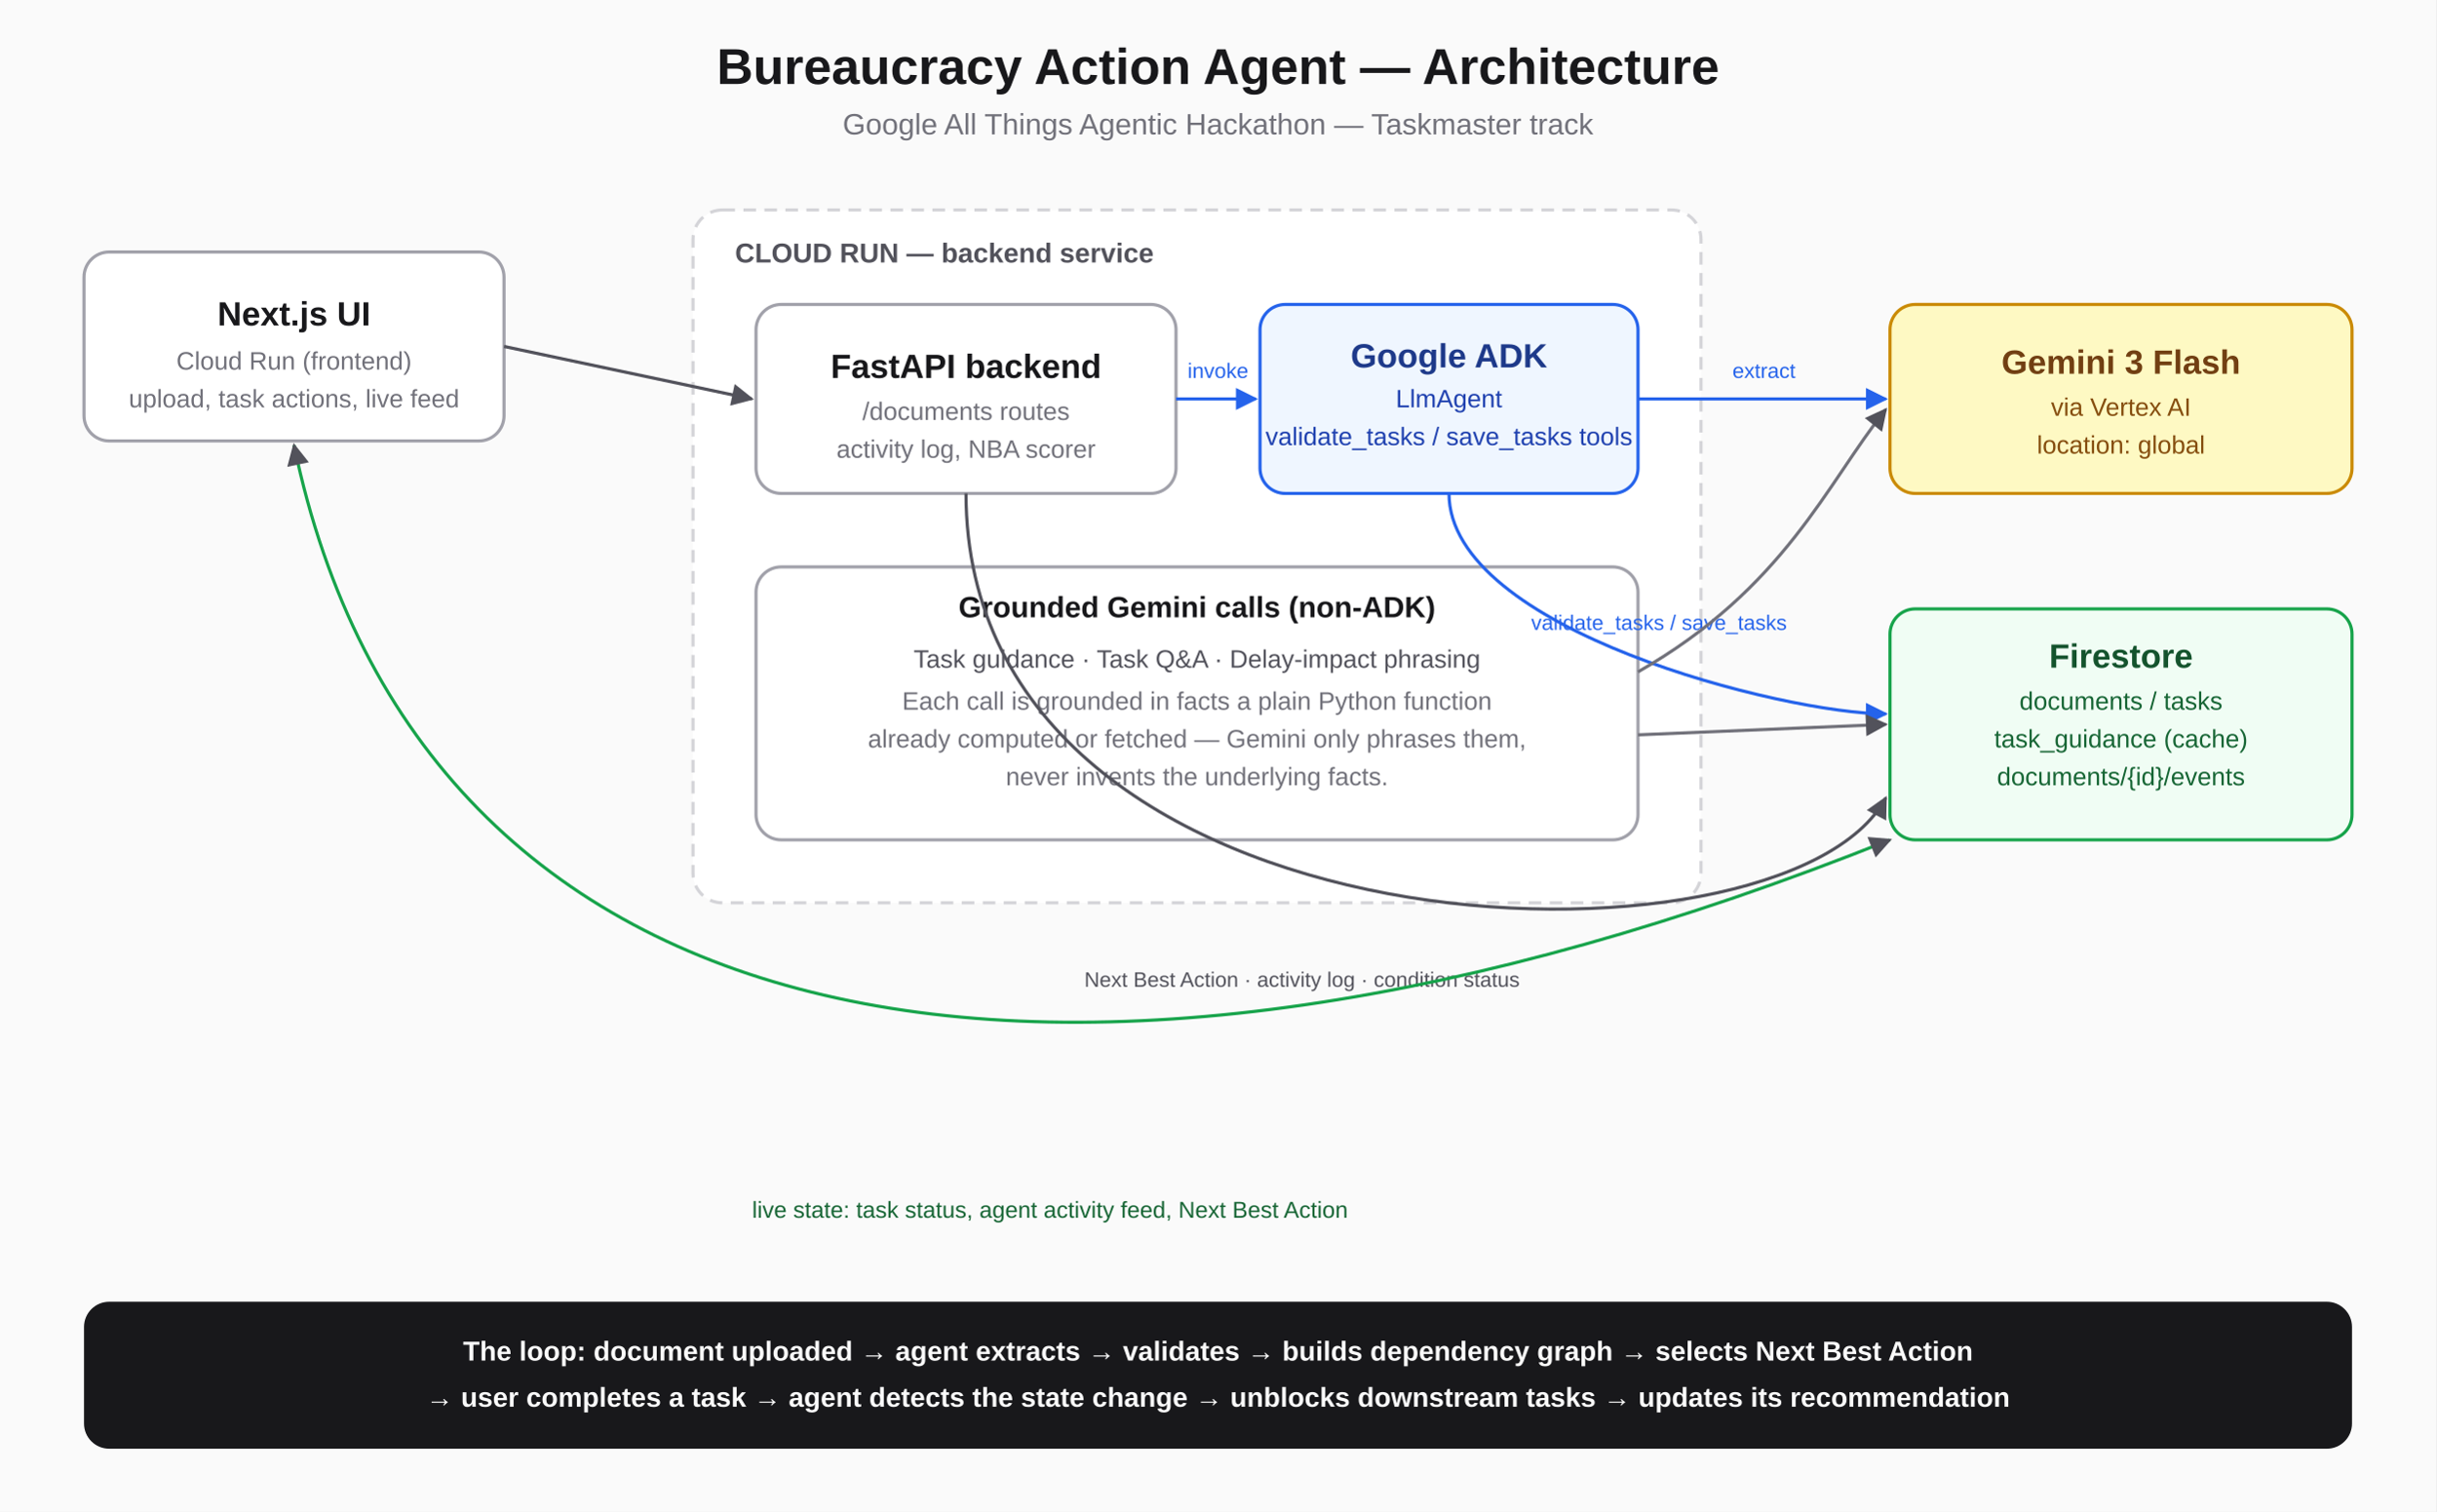
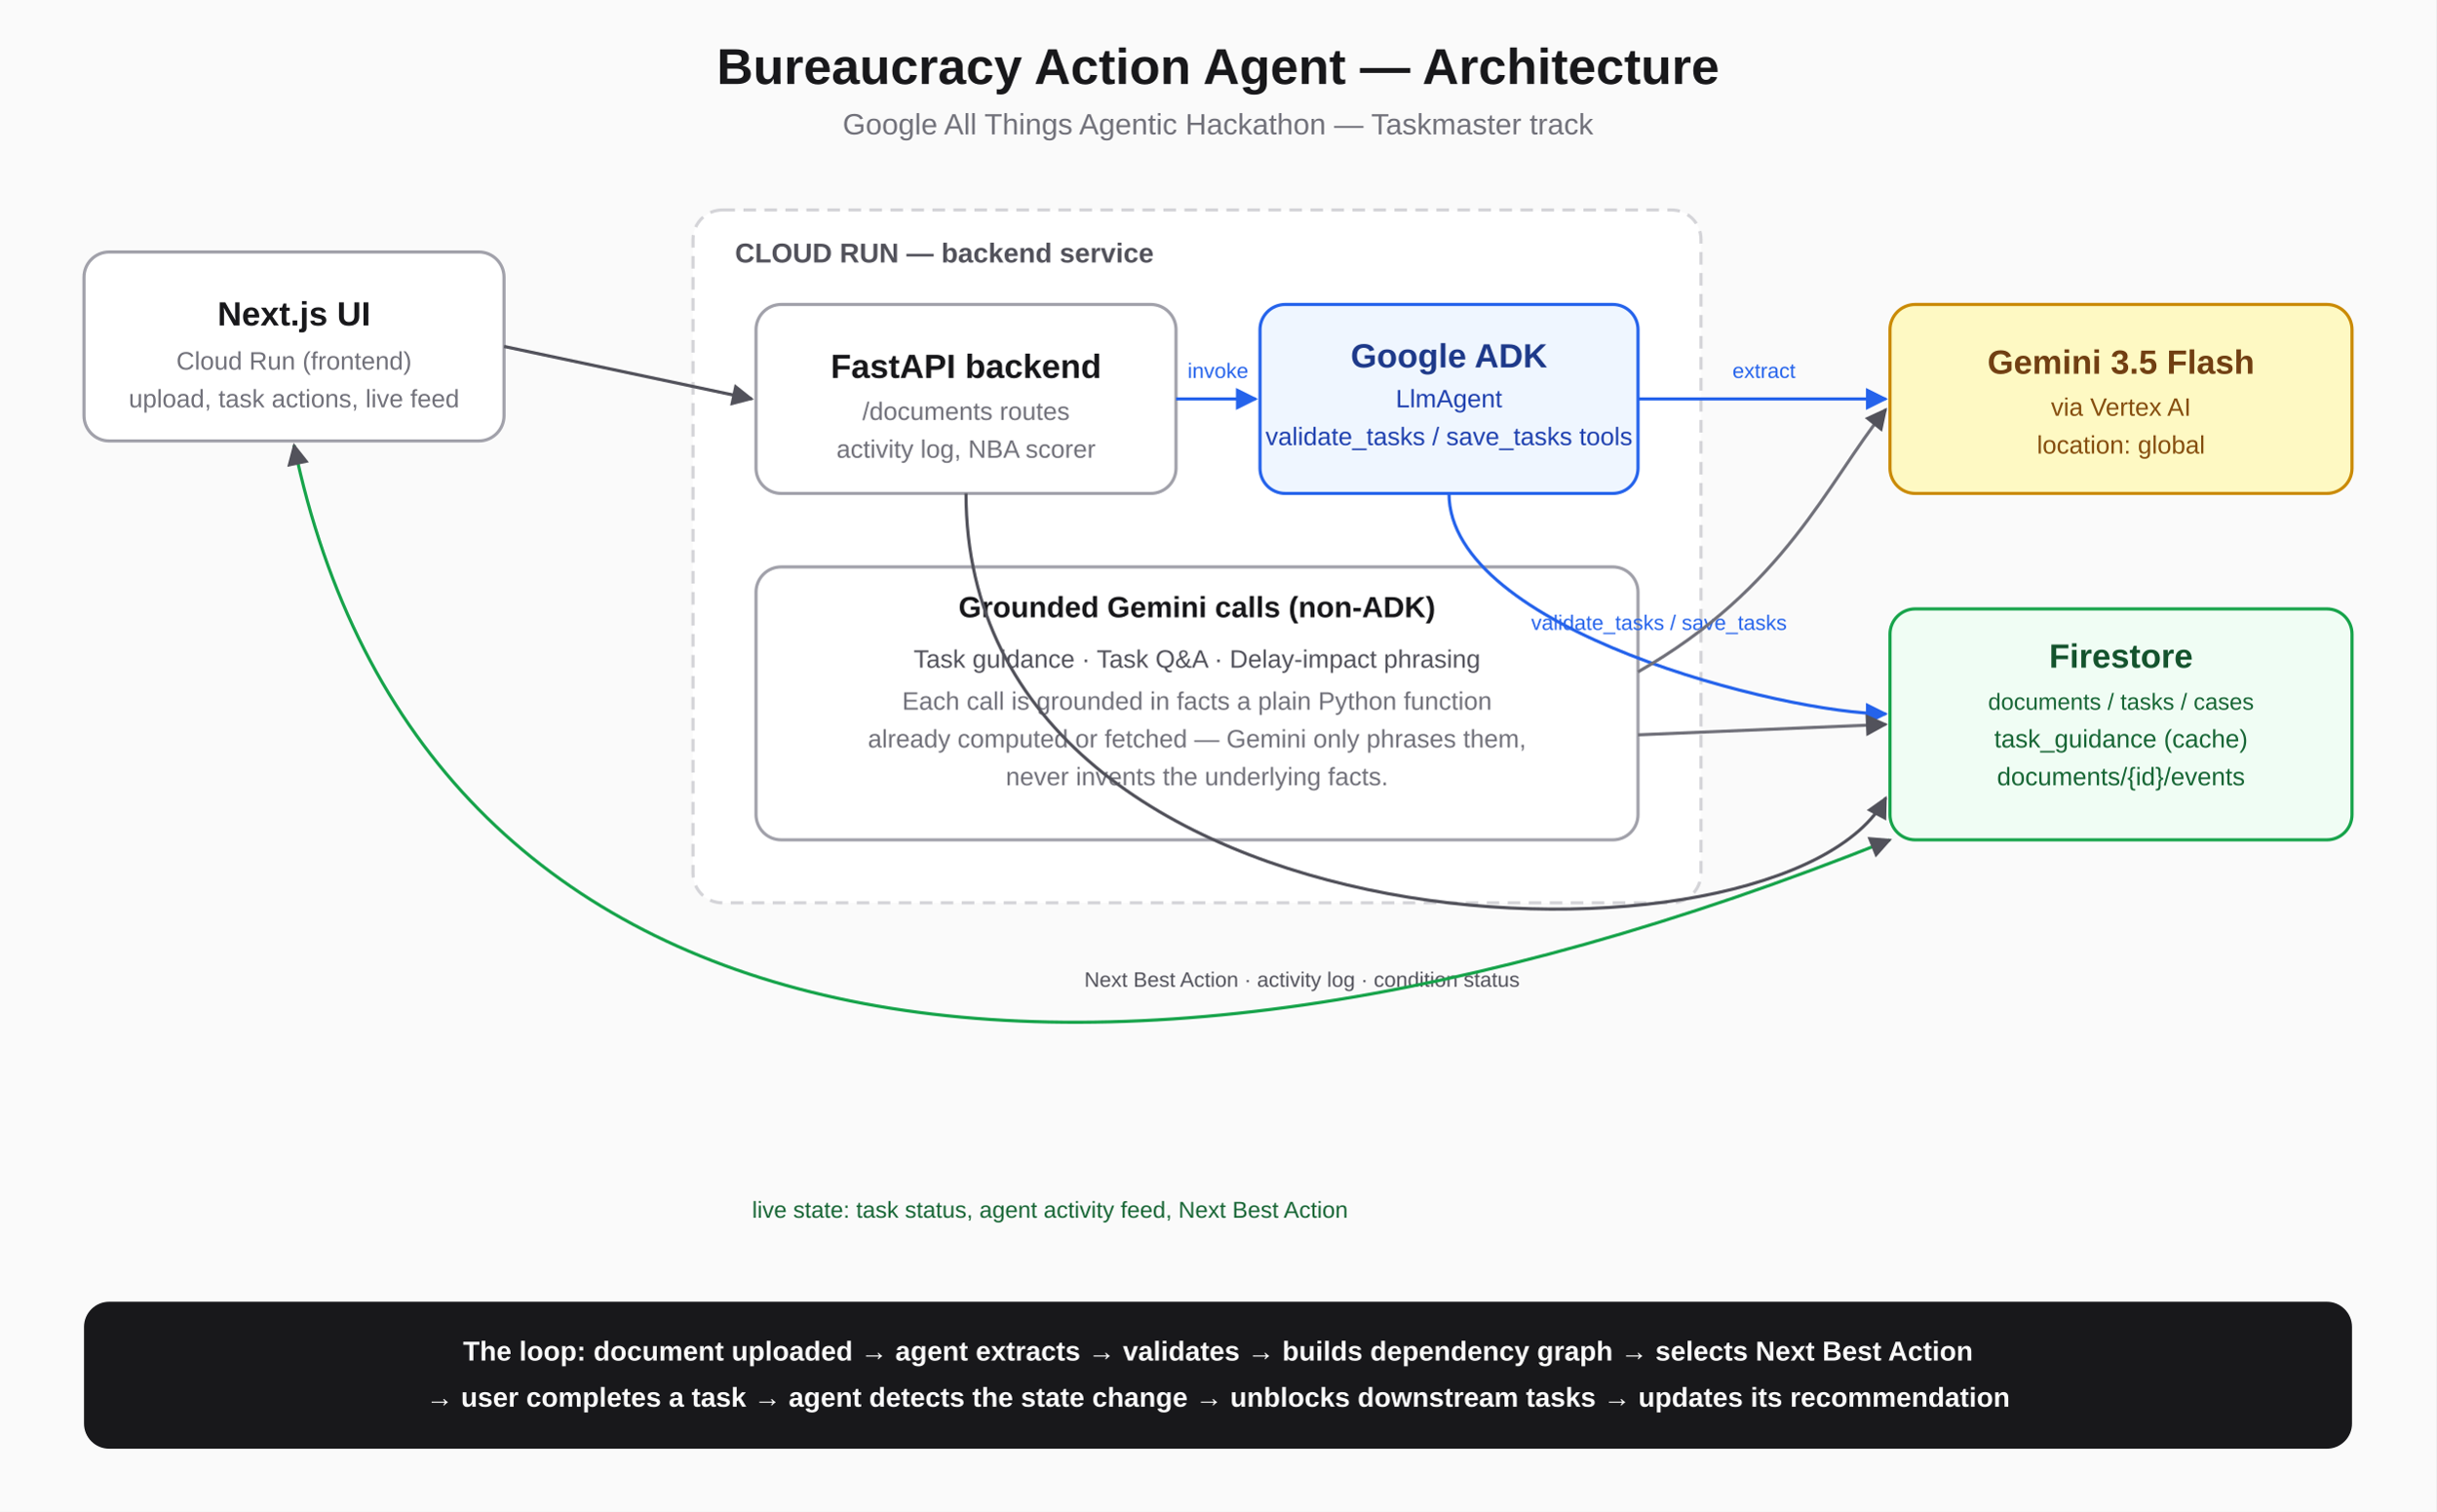
<svg xmlns="http://www.w3.org/2000/svg" viewBox="0 0 1160 720" font-family="Arial, Helvetica, sans-serif">
  <defs>
    <marker id="arrow" viewBox="0 0 10 10" refX="9" refY="5" markerWidth="7" markerHeight="7" orient="auto-start-reverse">
      <path d="M 0 0 L 10 5 L 0 10 z" fill="#52525b" />
    </marker>
    <marker id="arrow-blue" viewBox="0 0 10 10" refX="9" refY="5" markerWidth="7" markerHeight="7" orient="auto-start-reverse">
      <path d="M 0 0 L 10 5 L 0 10 z" fill="#2563eb" />
    </marker>
  </defs>
  <rect width="1160" height="720" fill="#fafafa" />
  <text x="580" y="40" text-anchor="middle" font-size="24" font-weight="700" fill="#18181b">Bureaucracy Action Agent — Architecture</text>
  <text x="580" y="64" text-anchor="middle" font-size="14" fill="#71717a">Google All Things Agentic Hackathon — Taskmaster track</text>
  <rect x="40" y="120" width="200" height="90" rx="12" fill="#ffffff" stroke="#a1a1aa" stroke-width="1.5" />
  <text x="140" y="155" text-anchor="middle" font-size="16" font-weight="600" fill="#18181b">Next.js UI</text>
  <text x="140" y="176" text-anchor="middle" font-size="12" fill="#71717a">Cloud Run (frontend)</text>
  <text x="140" y="194" text-anchor="middle" font-size="12" fill="#71717a">upload, task actions, live feed</text>
  <rect x="330" y="100" width="480" height="330" rx="14" fill="#ffffff" stroke="#d4d4d8" stroke-width="1.5" stroke-dasharray="6 4" />
  <text x="350" y="125" font-size="13" font-weight="700" fill="#52525b">CLOUD RUN — backend service</text>
  <rect x="360" y="145" width="200" height="90" rx="12" fill="#ffffff" stroke="#a1a1aa" stroke-width="1.5" />
  <text x="460" y="180" text-anchor="middle" font-size="16" font-weight="600" fill="#18181b">FastAPI backend</text>
  <text x="460" y="200" text-anchor="middle" font-size="12" fill="#71717a">/documents routes</text>
  <text x="460" y="218" text-anchor="middle" font-size="12" fill="#71717a">activity log, NBA scorer</text>
  <rect x="600" y="145" width="180" height="90" rx="12" fill="#eff6ff" stroke="#2563eb" stroke-width="1.5" />
  <text x="690" y="175" text-anchor="middle" font-size="16" font-weight="600" fill="#1e3a8a">Google ADK</text>
  <text x="690" y="194" text-anchor="middle" font-size="12" fill="#1e40af">LlmAgent</text>
  <text x="690" y="212" text-anchor="middle" font-size="12" fill="#1e40af">validate_tasks / save_tasks tools</text>
  <rect x="360" y="270" width="420" height="130" rx="12" fill="#ffffff" stroke="#a1a1aa" stroke-width="1.5" />
  <text x="570" y="294" text-anchor="middle" font-size="14" font-weight="600" fill="#18181b">Grounded Gemini calls (non-ADK)</text>
  <text x="570" y="318" text-anchor="middle" font-size="12" fill="#52525b">Task guidance · Task Q&amp;A · Delay-impact phrasing</text>
  <text x="570" y="338" text-anchor="middle" font-size="12" fill="#71717a">Each call is grounded in facts a plain Python function</text>
  <text x="570" y="356" text-anchor="middle" font-size="12" fill="#71717a">already computed or fetched — Gemini only phrases them,</text>
  <text x="570" y="374" text-anchor="middle" font-size="12" fill="#71717a">never invents the underlying facts.</text>
  <rect x="900" y="145" width="220" height="90" rx="12" fill="#fef9c3" stroke="#ca8a04" stroke-width="1.5" />
-   <text x="1010" y="178" text-anchor="middle" font-size="16" font-weight="600" fill="#713f12">Gemini 3 Flash</text>
+   <text x="1010" y="178" text-anchor="middle" font-size="16" font-weight="600" fill="#713f12">Gemini 3.5 Flash</text>
  <text x="1010" y="198" text-anchor="middle" font-size="12" fill="#854d0e">via Vertex AI</text>
  <text x="1010" y="216" text-anchor="middle" font-size="12" fill="#854d0e">location: global</text>
  <rect x="900" y="290" width="220" height="110" rx="12" fill="#f0fdf4" stroke="#16a34a" stroke-width="1.5" />
  <text x="1010" y="318" text-anchor="middle" font-size="16" font-weight="600" fill="#14532d">Firestore</text>
-   <text x="1010" y="338" text-anchor="middle" font-size="12" fill="#166534">documents / tasks</text>
+   <text x="1010" y="338" text-anchor="middle" font-size="11" fill="#166534">documents / tasks / cases</text>
  <text x="1010" y="356" text-anchor="middle" font-size="12" fill="#166534">task_guidance (cache)</text>
  <text x="1010" y="374" text-anchor="middle" font-size="12" fill="#166534">documents/{id}/events</text>
  <line x1="240" y1="165" x2="358" y2="190" stroke="#52525b" stroke-width="1.5" marker-end="url(#arrow)" />
  <line x1="560" y1="190" x2="598" y2="190" stroke="#2563eb" stroke-width="1.5" marker-end="url(#arrow-blue)" />
  <text x="580" y="180" text-anchor="middle" font-size="10" fill="#2563eb">invoke</text>
  <line x1="780" y1="190" x2="898" y2="190" stroke="#2563eb" stroke-width="1.5" marker-end="url(#arrow-blue)" />
  <text x="840" y="180" text-anchor="middle" font-size="10" fill="#2563eb">extract</text>
  <path d="M 690 235 C 690 300, 850 340, 898 340" stroke="#2563eb" stroke-width="1.5" fill="none" marker-end="url(#arrow-blue)" />
  <text x="790" y="300" text-anchor="middle" font-size="10" fill="#2563eb">validate_tasks / save_tasks</text>
  <path d="M 780 320 C 850 280, 870 230, 898 195" stroke="#71717a" stroke-width="1.5" fill="none" marker-end="url(#arrow)" />
  <line x1="780" y1="350" x2="898" y2="345" stroke="#71717a" stroke-width="1.5" marker-end="url(#arrow)" />
  <path d="M 460 235 C 460 460, 850 470, 898 380" stroke="#52525b" stroke-width="1.5" fill="none" marker-end="url(#arrow)" />
  <text x="620" y="470" text-anchor="middle" font-size="10" fill="#52525b">Next Best Action · activity log · condition status</text>
  <path d="M 900 400 C 500 560, 200 500, 140 212" stroke="#16a34a" stroke-width="1.5" fill="none" marker-end="url(#arrow)" marker-start="url(#arrow)" />
  <text x="500" y="580" text-anchor="middle" font-size="11" fill="#166534">live state: task status, agent activity feed, Next Best Action</text>
  <rect x="40" y="620" width="1080" height="70" rx="12" fill="#18181b" />
  <text x="580" y="648" text-anchor="middle" font-size="13" font-weight="600" fill="#fafafa">
    The loop: document uploaded → agent extracts → validates → builds dependency graph → selects Next Best Action
  </text>
  <text x="580" y="670" text-anchor="middle" font-size="13" font-weight="600" fill="#fafafa">
    → user completes a task → agent detects the state change → unblocks downstream tasks → updates its recommendation
  </text>
</svg>
